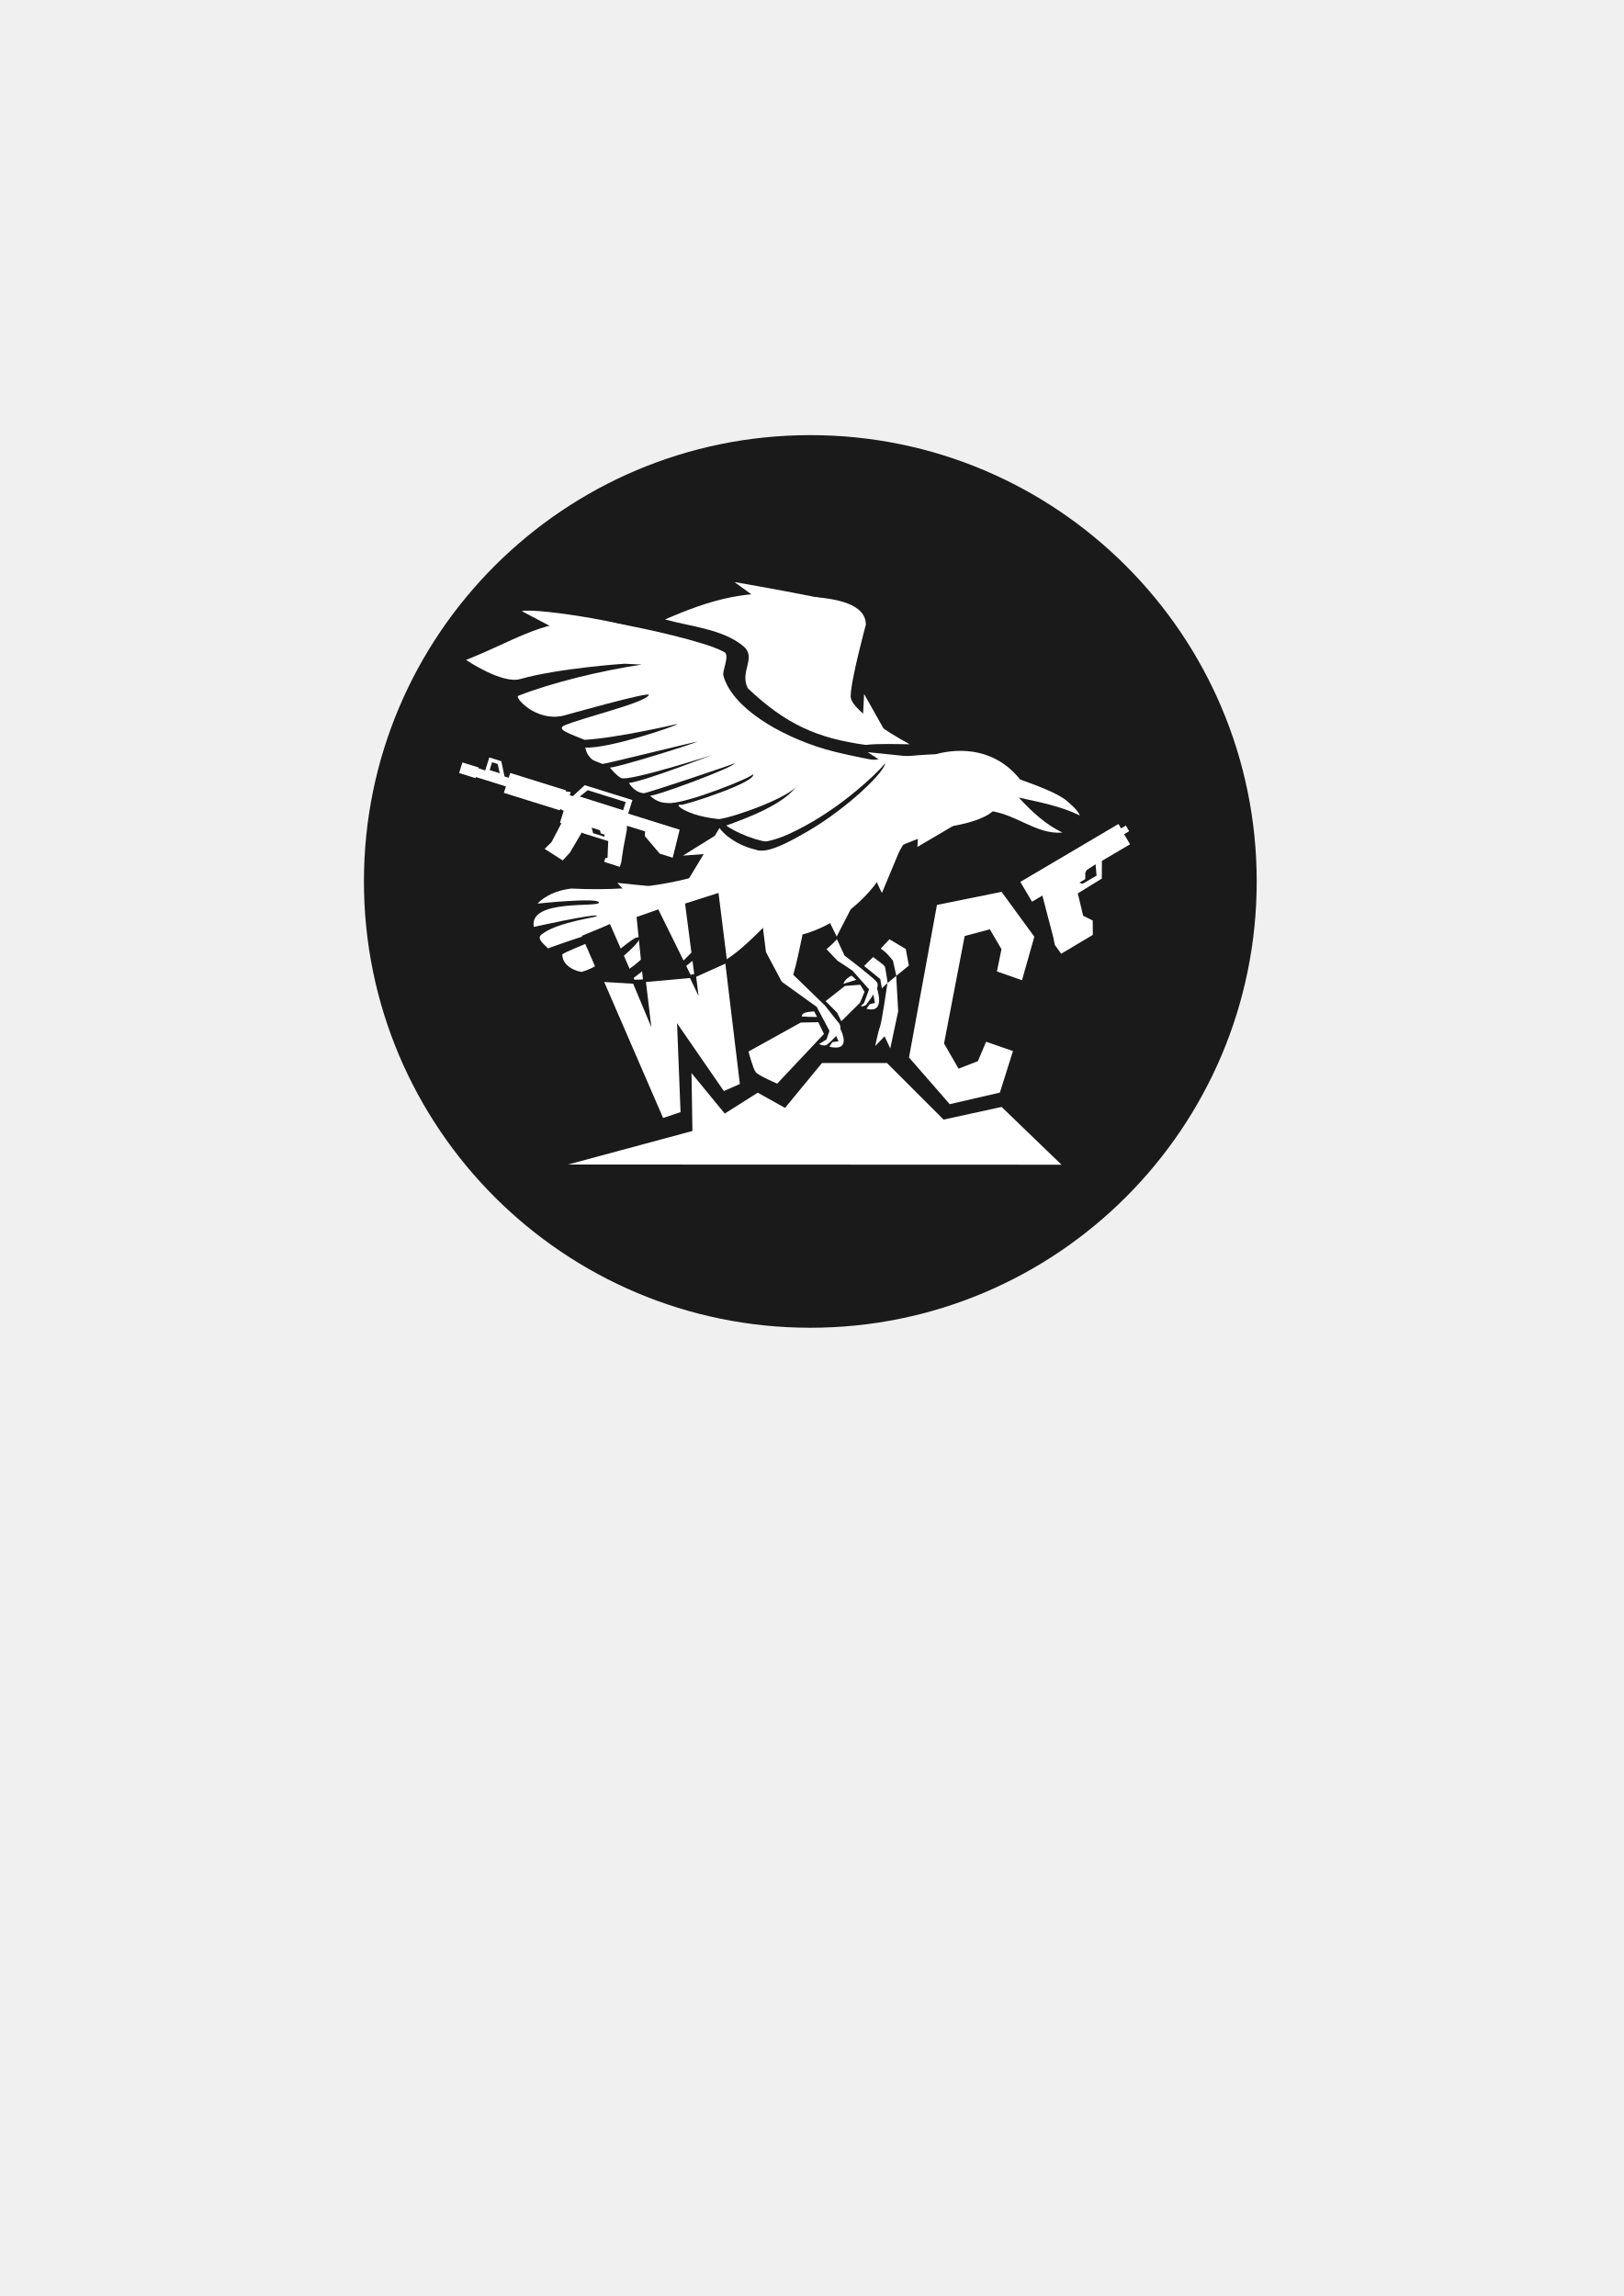
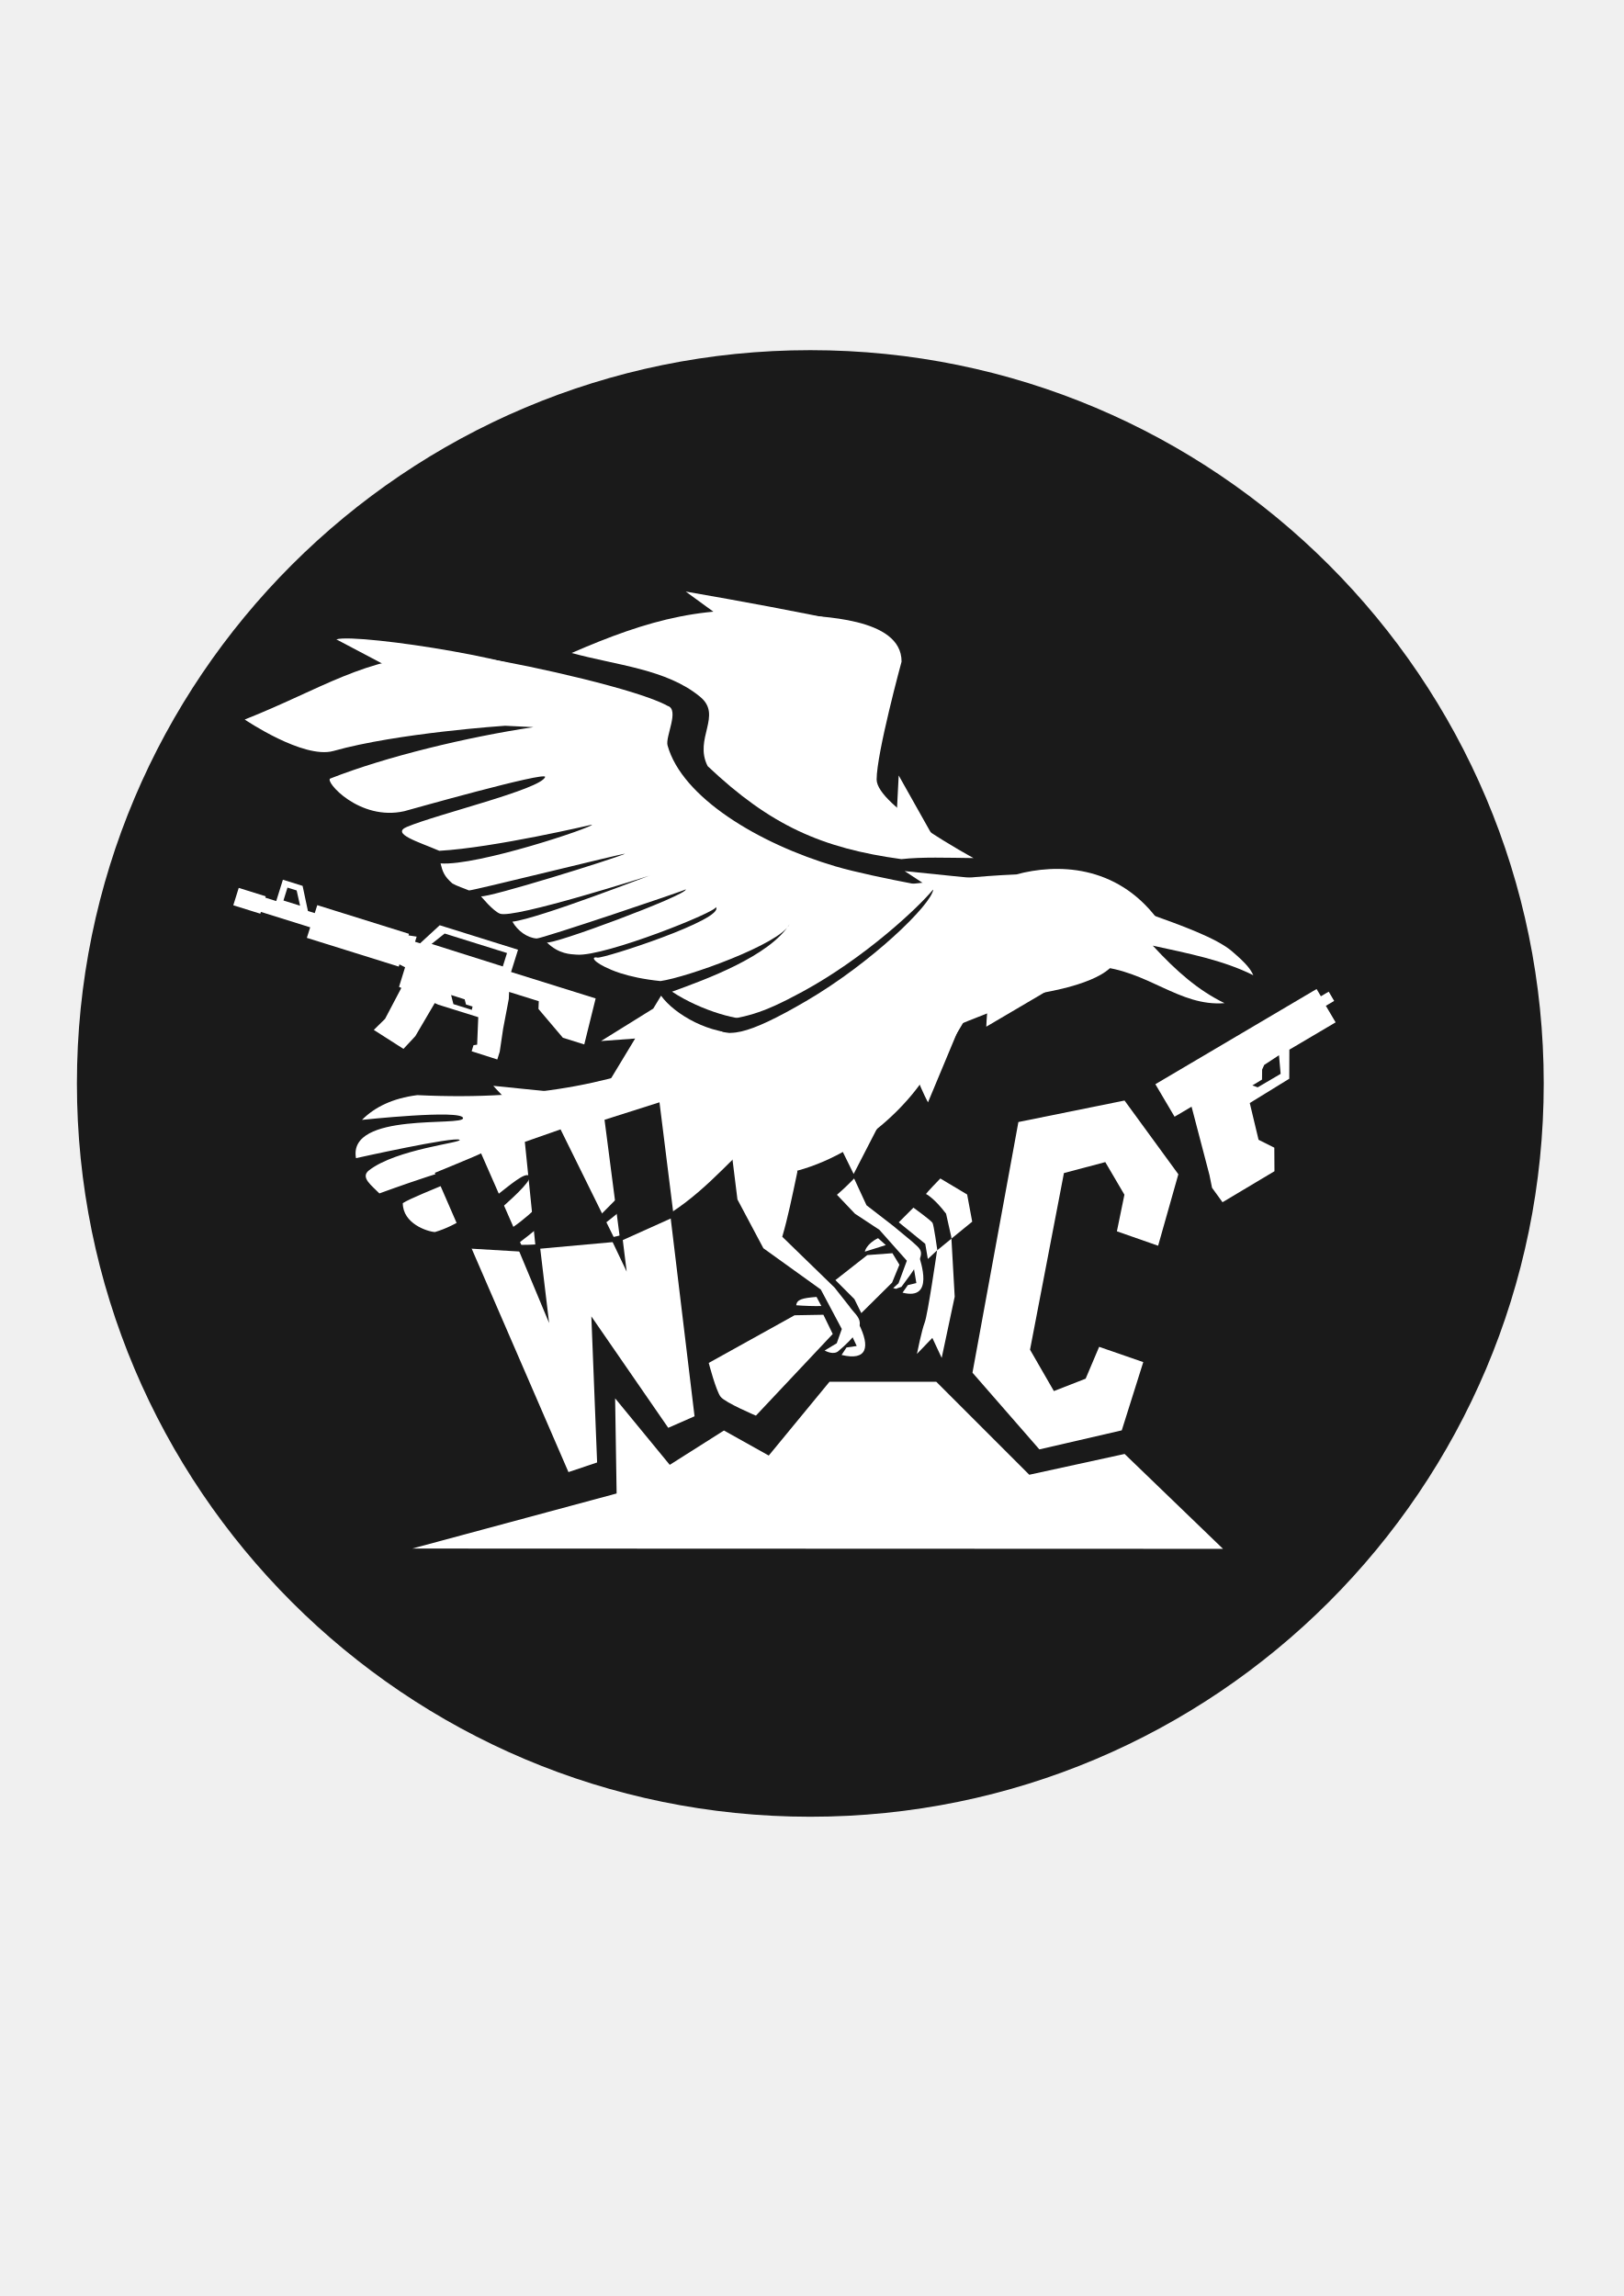
<svg xmlns="http://www.w3.org/2000/svg" width="210mm" height="297mm" viewBox="0 0 210 297" version="1.1" id="svg962">
  <defs id="defs956" />
  <g id="layer2" style="display:inline">
-     <circle style="display:inline;fill:#1a1a1a;fill-rule:evenodd;stroke:none;stroke-width:2.191;stroke-linecap:round;stroke-linejoin:round;stroke-miterlimit:4;stroke-dasharray:none" id="path7132-3" cx="104.802" cy="114.019" r="57.733" />
-     <path id="path948" style="display:inline;fill:#ffffff;fill-rule:evenodd;stroke:none;stroke-width:0.207px;stroke-linecap:butt;stroke-linejoin:miter;stroke-opacity:1" d="m 131.964,114.078 1.512,2.56 1.338,-0.79 1.408,5.381 0.203,1.005 0.824,1.137 4.089,-2.44 -0.011,-1.854 -1.239,-0.621 -0.693,-2.894 3.109,-1.913 0.008,-2.289 3.642,-2.15 -0.769,-1.302 0.654,-0.386 -0.43,-0.728 -0.616,0.364 -0.338,-0.572 z m 9.73,-2.281 0.131,1.468 -1.804,1.059 -0.423,-0.147 0.761,-0.462 0.009,-0.789 0.162,-0.363 z" />
-     <path id="path954" style="display:inline;fill:#ffffff;fill-rule:evenodd;stroke:none;stroke-width:0.145px;stroke-linecap:butt;stroke-linejoin:miter;stroke-opacity:1" d="m 81.793,103.491 -0.548,1.754 6.658,2.081 -0.897,3.622 -1.684,-0.526 -1.92,-2.267 0.025,-0.61 -2.337,-0.73 -0.023,0.552 -0.446,2.345 -0.268,1.811 -0.191,0.61 -2.019,-0.647 0.143,-0.476 0.288,-0.043 0.089,-2.164 -3.145,-0.983 -0.281,-0.127 -1.53,2.606 -0.932,1 -2.336,-1.492 0.887,-0.872 1.281,-2.434 -0.182,-0.083 0.476,-1.544 -0.445,-0.226 -0.054,0.172 -7.234,-2.261 0.264,-0.83 -3.883,-1.214 -0.044,0.142 -2.126,-0.665 0.428,-1.368 2.126,0.665 -0.033,0.105 0.858,0.268 0.525,-1.681 1.55,0.485 0.42,1.976 0.536,0.168 0.2,-0.626 7.22,2.257 -0.039,0.124 0.642,0.098 -0.126,0.404 0.396,0.124 1.547,-1.423 z m -0.868,0.26 -4.908,-1.534 -1.03,0.818 5.607,1.773 z m -16.558,-4.926 -0.722,-0.226 -0.317,1.016 1.308,0.409 z m 12.157,8.231 0.182,0.718 1.448,0.453 0.058,-0.263 -0.515,-0.159 -0.105,-0.407 z" />
-     <path style="fill:#ffffff;fill-rule:evenodd;stroke:none;stroke-width:0.265px;stroke-linecap:butt;stroke-linejoin:miter;stroke-opacity:1" d="m 73.463,150.637 16.091,-4.337 -0.118,-7.491 4.299,5.237 4.267,-2.703 3.528,1.972 4.78,-5.809 h 8.407 l 7.32,7.32 7.504,-1.637 7.746,7.471 z" id="path1184" />
+     <circle style="display:inline;fill:#1a1a1a;fill-rule:evenodd;stroke:none;stroke-width:3.6;stroke-linecap:round;stroke-linejoin:round;stroke-miterlimit:4;stroke-dasharray:none" id="path7132-3" cx="104.802" cy="140.15" r="94.855" />
+     <path id="path948" style="display:inline;fill:#ffffff;fill-rule:evenodd;stroke:none;stroke-width:0.34px;stroke-linecap:butt;stroke-linejoin:miter;stroke-opacity:1" d="m 149.429,140.247 2.483,4.206 2.198,-1.298 2.314,8.841 0.334,1.651 1.354,1.868 6.718,-4.01 -0.018,-3.046 -2.036,-1.021 -1.139,-4.755 5.108,-3.143 0.013,-3.761 5.984,-3.533 -1.263,-2.139 1.074,-0.634 -0.706,-1.196 -1.012,0.597 -0.556,-0.939 z m 15.987,-3.748 0.215,2.411 -2.964,1.74 -0.695,-0.242 1.25,-0.759 0.015,-1.296 0.267,-0.596 z" />
+     <path id="path954" style="display:inline;fill:#ffffff;fill-rule:evenodd;stroke:none;stroke-width:0.239px;stroke-linecap:butt;stroke-linejoin:miter;stroke-opacity:1" d="m 66.999,122.852 -0.901,2.881 10.94,3.42 -1.474,5.95 -2.767,-0.865 -3.155,-3.724 0.041,-1.003 -3.84,-1.2 -0.038,0.908 -0.733,3.853 -0.44,2.975 -0.313,1.002 -3.318,-1.062 0.236,-0.783 0.473,-0.071 0.146,-3.556 -5.167,-1.615 -0.461,-0.209 -2.514,4.282 -1.531,1.643 -3.838,-2.451 1.457,-1.433 2.105,-4 -0.299,-0.136 0.783,-2.537 -0.731,-0.372 -0.089,0.283 -11.885,-3.715 0.434,-1.363 -6.38,-1.994 -0.073,0.233 -3.494,-1.092 0.703,-2.248 3.494,1.092 -0.054,0.172 1.41,0.441 0.863,-2.761 2.547,0.796 0.69,3.247 0.881,0.275 0.328,-1.029 11.862,3.708 -0.064,0.204 1.056,0.16 -0.207,0.664 0.65,0.203 2.541,-2.339 z m -1.426,0.427 -8.064,-2.521 -1.692,1.343 9.213,2.914 z m -27.205,-8.093 -1.187,-0.371 -0.521,1.67 2.149,0.672 z m 19.974,13.524 0.3,1.179 2.379,0.744 0.096,-0.433 -0.846,-0.261 -0.173,-0.669 z" />
+     <path style="fill:#ffffff;fill-rule:evenodd;stroke:none;stroke-width:0.435px;stroke-linecap:butt;stroke-linejoin:miter;stroke-opacity:1" d="m 53.312,200.314 26.438,-7.125 -0.194,-12.308 7.064,8.604 7.011,-4.441 5.796,3.24 7.854,-9.544 h 13.813 l 12.027,12.027 12.329,-2.69 12.727,12.275 z" id="path1184" />
  </g>
  <g id="layer6" />
  <g id="layer5" style="display:none">
    <path style="fill:#ffffff;fill-rule:evenodd;stroke:none;stroke-width:0.265px;stroke-linecap:butt;stroke-linejoin:miter;stroke-opacity:1" d="m 131.564,134.017 -22.661,13.58 h 26.004 l 0.154,-3.235 h -13.557 l 11.899,-6.975 z" id="path917" />
    <path style="fill:#ffffff;fill-rule:evenodd;stroke:none;stroke-width:0.265px;stroke-linecap:butt;stroke-linejoin:miter;stroke-opacity:1" d="m 102.364,147.357 -6.15,-5.061 -3.168,1.292 -0.018,-4.424 -9.678,4.147 0.366,-8.016 -4.873,0.012 0.043,12.052 4.35,0.015 5.583,-2.952 -0.347,2.966 z" id="path919" />
  </g>
  <g id="layer3" style="display:none">
    <path id="path2065" style="fill:#ffffff;fill-rule:evenodd;stroke:none;stroke-width:0.253px;stroke-linecap:butt;stroke-linejoin:miter;stroke-opacity:1" d="m 114.111,73.523 -3.628,2.369 -0.221,1.138 -0.336,3.556 c -5.257,3.134 -11.532,6.878 -15.836,9.461 0.136,0.151 0.279,0.313 0.419,0.469 l 0.75,-0.653 c 0.769,1.222 1.306,3.959 1.86,4.658 0.992,0.784 2.804,1.85 2.804,1.85 l -1.746,-2.694 18.096,-11.346 -0.256,-0.368 5.081,-3.149 -0.532,-0.696 c 0,0 -0.846,0.532 -1.259,0.792 -0.073,-0.18 -0.176,-0.391 -0.323,-0.585 l 1.252,-0.814 c -0.05,-1.317 -0.574,-1.647 -1.35,-2.262 0,0 -1.535,0.914 -1.832,1.091 l -1.516,-2.624 z m 4.339,5.149 0.282,0.599 c -1.319,0.83 -2.707,1.703 -3.19,2.007 l -0.342,-0.492 z M 68.953,103.796 v 4.9e-4 l -13.897,8.669 -3.995,5.065 c 0,0 -0.719,3.832 0.026,4.079 0.745,0.247 2.746,1.833 2.746,1.833 l -0.107,14.034 7.103,-0.96 1.4,-0.916 -1.3,-3.236 -0.918,-3.382 1.002,-0.216 -0.174,-1.048 c -0.849,-0.456 -1.666,-2.067 -0.11,-3.165 -1.968,-0.84 -1.992,-1.513 -2.335,-2.56 l 4.322,-2 -5.165,1.885 c -0.691,-0.453 -1.133,-1.042 -1.386,-2.252 1.032,-0.762 1.964,-0.905 2.945,-1.348 l -3.765,0.916 c -0.01,-0.75 0.059,-1.5 0.73,-2.249 1.74,-0.604 3.406,-0.919 5.072,-1.111 0,0 -5.257,0.648 -5.363,0.628 -0.106,-0.02 0.153,-0.671 0.437,-1.082 2.52,-1.833 5.907,-1.387 8.802,-1.389 l -0.208,-0.761 3.804,0.211 4.455,-2.046 -1.475,-0.538 4.625,-2.871 c -0.933,-0.508 -2.55,-0.8 -3.725,-1.467 -1.322,-0.749 -2.627,-2.25 -3.547,-2.722 z" />
  </g>
  <g id="layer4" style="display:inline">
    <g id="path3933-2" style="font-size:22.46px;line-height:125%;font-family:'Times New Roman';-inkscape-font-specification:'Times New Roman, ';letter-spacing:0px;word-spacing:0px;display:inline;fill:#ffffff;stroke:#4d4d4d;stroke-width:0.321px;stroke-linecap:butt;stroke-linejoin:miter;stroke-opacity:1" transform="matrix(1.764499,0,0,1.590679,-129.5703,-63.92372)" />
-     <path style="fill:#ffffff;fill-rule:evenodd;stroke:none;stroke-width:0.127px;stroke-linecap:butt;stroke-linejoin:miter;stroke-opacity:1" d="m 121.181,117.057 -3.615,19.734 5.266,6.04 6.486,-1.498 1.693,-5.373 -3.474,-1.203 -1.062,2.507 -2.5,0.976 -1.878,-3.258 2.669,-13.906 3.255,-0.864 1.506,2.566 -0.591,2.884 3.244,1.135 1.593,-5.627 -4.236,-5.805 z" id="path918" />
+     <path style="fill:#ffffff;fill-rule:evenodd;stroke:none;stroke-width:0.209px;stroke-linecap:butt;stroke-linejoin:miter;stroke-opacity:1" d="m 131.713,145.141 -5.939,32.423 8.652,9.923 10.656,-2.462 2.781,-8.828 -5.707,-1.977 -1.745,4.119 -4.108,1.604 -3.085,-5.352 4.385,-22.848 5.348,-1.42 2.474,4.217 -0.971,4.738 5.33,1.865 2.617,-9.246 -6.96,-9.537 z" id="path918" />
  </g>
  <g id="layer1" style="display:inline">
-     <path style="display:inline;fill:#ffffff;fill-rule:evenodd;stroke:none;stroke-width:0.42px;stroke-linecap:butt;stroke-linejoin:miter;stroke-opacity:1;filter:url(#filter1793)" d="m 126.318,102.651 c 0,0 0.778,2.096 1.006,2.154 4.003,0.277 6.512,3.18 10.083,2.892 -2.094,-1.024 -3.766,-2.495 -5.649,-4.528 2.744,0.603 5.53,1.135 7.914,2.329 -0.215,-0.456 -0.469,-0.85 -1.683,-1.889 -1.214,-1.039 -4.056,-2.06 -6.42,-2.906 z" id="path1257" />
-     <path id="path9406" style="display:inline;fill:#ffffff;fill-rule:evenodd;stroke:none;stroke-width:0.404px;stroke-linecap:butt;stroke-linejoin:miter;stroke-opacity:1;filter:url(#filter1793)" d="m 115.363,100.652 c -15.217,7.972 -22.178,15.215 -41.495,14.287 -1.942,0.246 -3.356,0.939 -4.358,1.949 0,0 7.851,-0.841 7.955,-0.145 0.104,0.696 -9.094,-0.527 -8.428,3.159 0,0 7.757,-1.729 8.155,-1.445 0.299,0.214 -4.981,0.725 -7.135,2.407 -0.71,0.554 0.23,1.2 0.823,1.814 0,0 7.337,-2.705 8.133,-2.367 0.796,0.338 -5.186,2.418 -6.292,3.134 0.002,1.604 1.915,2.237 2.53,2.274 3.388,-0.982 6.664,-4.883 7.394,-4.449 0.73,0.434 -5.017,4.897 -5.017,4.897 3.359,1.302 7.184,-4.547 7.794,-4.158 0.315,0.201 1.84,0.477 -3.742,4.707 1.183,0.058 3.041,-0.103 3.77,-0.385 2.576,-1.132 3.22,-2.669 5.231,-4.201 1.907,0.364 -3.25,3.685 -3.828,4.281 9.088,-0.308 12.176,-8.839 17.056,-10.272 z" />
-     <path style="display:inline;fill:#1a1a1a;fill-rule:evenodd;stroke:none;stroke-width:0.217px;stroke-linecap:butt;stroke-linejoin:miter;stroke-opacity:1;filter:url(#filter1793)" d="m 102.122,95.74 0.293,0.921 6.669,2.788 10.901,-1.12 c 0,0 -0.427,-1.446 -0.752,-1.354 -0.326,0.092 -9.861,0.906 -9.861,0.906 l -6.703,-2.54 z" id="path2253" />
-     <path id="path9466" style="display:inline;fill:#ffffff;fill-rule:evenodd;stroke:none;stroke-width:0.124;stroke-linecap:round;stroke-linejoin:round;stroke-miterlimit:4;stroke-dasharray:none;filter:url(#filter1793)" d="m 107.958,98.462 -8.588,17.6 c 5.947,-2.666 3.368,4.362 12.755,-4.69 3.72,-1.894 6.519,-2.755 10.413,-4.404 5.208,-0.813 6.546,-2.328 6.225,-2.935 0.664,-0.412 0.563,-0.244 0.235,-1.384 1.569,-1.002 3.833,-0.294 4.243,-0.77 -0.243,-0.674 -0.407,-0.602 -1.109,-0.791 -3.264,-4.349 -7.986,-4.373 -11.109,-3.527 -6.388,0.276 -9.96,1.28 -13.066,0.901 z" />
-     <path id="path9473-2" style="display:inline;fill:#ffffff;fill-rule:evenodd;stroke:none;stroke-width:0.443px;stroke-linecap:butt;stroke-linejoin:miter;stroke-opacity:1;filter:url(#filter1793)" d="m 113.379,108.375 -10.288,6.779 0.674,4.33 4.551,4.791 1.921,1.265 2.164,2.436 -0.657,1.777 -0.419,0.376 c 0.375,0.096 0.091,0.066 0.649,-0.096 2.155,-2.84 1.684,-2.769 0.81,-3.593 8e-5,-3e-5 -1.455,-1.204 -1.455,-1.204 l -2.104,-1.628 -1.793,-3.869 0.49,-1.312 z" />
-     <path id="path9471" style="display:inline;fill:#ffffff;fill-rule:evenodd;stroke:none;stroke-width:0.295px;stroke-linecap:butt;stroke-linejoin:miter;stroke-opacity:1;filter:url(#filter1793)" d="m 119.078,105.453 -12.502,2.406 -11.928,9.906 2.211,1.379 4.821,1.783 4.063,-0.014 c 7.547,-4.672 8.42,-7.271 13.335,-15.459 z m -26.026,1.658 -0.613,1.014 -4.112,2.555 2.686,-0.198 -2.322,3.841 c 0,0 9.574,-2.132 10.227,-3.314 l 0.54,-0.977 c -2.478,0.183 -5.324,-1.42 -6.405,-2.923 z" />
-     <path id="path2249" style="display:inline;fill:#ffffff;fill-rule:evenodd;stroke:none;stroke-width:0.157px;stroke-linecap:butt;stroke-linejoin:miter;stroke-opacity:1;filter:url(#filter1793)" d="m 75.666,80.295 c -5.809,0.075 -9.424,2.716 -15.387,5.071 0,0 4.626,3.141 6.987,2.475 5.037,-1.42 13.51,-1.985 13.51,-1.985 l 2.228,0.11 c -5.248,0.786 -11.625,2.327 -15.989,4.046 -0.482,0.191 2.283,3.372 5.825,2.571 0.133,-0.03 11.287,-3.196 11.085,-2.687 -0.389,0.979 -8.439,2.9 -10.881,3.923 -1.281,0.537 0.902,1.171 2.551,1.883 4.323,-0.243 12.023,-2.061 12.023,-2.061 0.083,0.21 -9.007,3.263 -11.925,3.054 0.159,0.651 0.292,1.019 0.931,1.577 0.352,0.206 0.96,0.399 1.304,0.55 0.139,0.061 12.145,-2.928 12.29,-2.891 -0.859,0.403 -10.772,3.484 -11.343,3.352 0,0 0.935,1.15 1.487,1.367 1.046,0.444 11.827,-3.006 11.827,-3.006 0.279,-0.134 -8.753,3.397 -10.841,3.639 0.428,0.743 1.173,1.27 1.908,1.324 0.376,0.028 11.765,-3.807 11.736,-3.867 0.22,0.411 -10.773,4.502 -10.945,4.164 0.963,0.953 1.9,0.94 2.375,0.976 2.201,0.166 11.126,-3.412 10.94,-3.751 0.781,0.953 -8.866,4.084 -9.323,3.984 -0.511,-0.111 -0.414,0.336 1.126,0.975 0.196,0.081 0.414,0.162 0.656,0.241 0.79,0.257 1.835,0.491 3.181,0.631 2.106,-0.298 9.397,-2.908 10.162,-4.474 -1.598,2.526 -6.588,4.348 -9.251,5.309 2.346,1.554 5.504,2.374 6.417,2.118 0.328,-0.092 11.008,-5.402 11.008,-5.402 l 5.649,-4.462 c 0,0 -7.12,-1.208 -10.201,-2.117 -6.074,-1.793 -12.095,-5.437 -13.225,-9.526 -0.189,-0.684 0.967,-2.82 0.005,-3.111 -2.251,-1.26 -10.663,-3.153 -14.422,-3.757 -1.255,-0.18 -2.406,-0.254 -3.482,-0.24 z" />
-     <path id="path9473" style="display:inline;fill:#ffffff;fill-rule:evenodd;stroke:none;stroke-width:0.443px;stroke-linecap:butt;stroke-linejoin:miter;stroke-opacity:1;filter:url(#filter1793)" d="m 103.566,116.817 -5.09,1.592 0.589,4.745 2.041,3.84 4.521,3.25 1.653,3.109 -0.398,1.122 -0.954,0.57 c 0.42,0.228 0.825,0.252 1.056,0.071 2.725,-2.326 1.55,-2.564 0.864,-3.583 l -1.139,-1.445 -4.116,-4 c 0.868,-2.935 1.497,-7.302 2.311,-9.632 z" />
-     <path style="display:inline;fill:#ffffff;fill-rule:evenodd;stroke:none;stroke-width:0.79px;stroke-linecap:butt;stroke-linejoin:miter;stroke-opacity:1;filter:url(#filter1793)" d="m 113.318,127.455 -0.403,0.885 0.233,1.395 -0.671,0.162 -0.415,0.594 c 2.534,0.645 1.416,-2.45 1.256,-3.035 z" id="path977" />
-     <path style="display:inline;fill:#ffffff;fill-rule:evenodd;stroke:none;stroke-width:0.79px;stroke-linecap:butt;stroke-linejoin:miter;stroke-opacity:1;filter:url(#filter1793)" d="m 110.744,126.744 c -0.571,0.188 -1.652,0.518 -1.652,0.518 0,0 0.103,-0.602 1.043,-1.061 z" id="path979" />
-     <path style="display:inline;fill:#ffffff;fill-rule:evenodd;stroke:none;stroke-width:0.79px;stroke-linecap:butt;stroke-linejoin:miter;stroke-opacity:1;filter:url(#filter1793)" d="m 108.597,132.953 -0.753,0.437 0.611,1.3 -0.806,0.118 -0.386,0.588 c 2.009,0.481 2.275,-0.617 1.351,-2.451 z" id="path977-6" />
-     <path style="display:inline;fill:#ffffff;fill-rule:evenodd;stroke:none;stroke-width:0.79px;stroke-linecap:butt;stroke-linejoin:miter;stroke-opacity:1;filter:url(#filter1793)" d="m 105.673,131.543 c -0.556,0.018 -1.396,-0.015 -1.979,-0.06 0.044,-0.449 0.458,-0.569 1.597,-0.658 z" id="path979-7" />
-     <path style="display:inline;fill:#1a1a1a;fill-rule:evenodd;stroke:none;stroke-width:0.327px;stroke-linecap:butt;stroke-linejoin:miter;stroke-opacity:1;filter:url(#filter1793)" d="m 115.342,111.797 c -1.335,1.352 -5.419,9.534 -10.223,12.251 l -1.359,-3.155 c 5.796,-1.57 10.165,-6.579 11.081,-9.371 z" id="path1035" />
-     <path style="display:inline;fill:#ffffff;fill-rule:evenodd;stroke:none;stroke-width:0.378px;stroke-linecap:butt;stroke-linejoin:miter;stroke-opacity:1;filter:url(#filter1793)" d="m 103.561,132.271 -6.756,3.751 c 0,0 0.572,2.195 0.935,2.663 0.363,0.468 2.78,1.486 2.78,1.486 l 6.047,-6.428 -0.734,-1.513 z" id="path1050" />
-     <path style="display:inline;fill:#ffffff;fill-rule:evenodd;stroke:none;stroke-width:0.378px;stroke-linecap:butt;stroke-linejoin:miter;stroke-opacity:1;filter:url(#filter1793)" d="m 106.777,129.502 1.494,1.498 0.544,1.1 2.423,-2.401 0.576,-1.405 -0.549,-0.909 -1.98,0.148 z" id="path1052" />
-     <path id="path1054" style="display:inline;fill:#ffffff;fill-rule:evenodd;stroke:none;stroke-width:0.378px;stroke-linecap:butt;stroke-linejoin:miter;stroke-opacity:1;filter:url(#filter1793)" d="m 115.037,121.501 c -0.968,0.991 -1.13,1.219 -1.13,1.219 0,0 0.637,0.307 1.581,1.553 l 0.414,1.842 0.005,0.122 1.638,-1.336 -0.399,-2.14 z m 0.873,4.739 -1.129,0.921 c -0.02,0.138 -0.739,5.077 -0.974,5.678 -0.238,0.609 -0.612,2.472 -0.612,2.472 l 1.212,-1.259 0.735,1.573 1.024,-4.818 z m -1.129,0.921 0.011,-0.073 c 0,0 -0.267,-1.906 -0.369,-2.092 -0.101,-0.182 -1.503,-1.199 -1.503,-1.199 l -1.155,1.157 2.085,1.694 0.204,1.191 z" />
-     <path style="display:inline;fill:#1a1a1a;fill-rule:evenodd;stroke:none;stroke-width:0.265px;stroke-linecap:butt;stroke-linejoin:miter;stroke-opacity:1;filter:url(#filter1793)" d="m 97.009,109.239 c 0.916,1.427 2.856,0.982 7.454,-1.702 5.119,-2.988 9.907,-7.616 10.018,-8.8 -1.161,1.422 -5.388,5.392 -10.287,8.054 -3.454,1.877 -4.396,1.947 -7.185,2.449 z" id="path1801" />
-     <path style="display:inline;fill:#ffffff;fill-rule:evenodd;stroke:none;stroke-width:0.234px;stroke-linecap:butt;stroke-linejoin:miter;stroke-opacity:1;filter:url(#filter1793)" d="m 117.65,96.275 c 0,0 -7.628,-4.105 -7.628,-6.187 0,-2.081 1.962,-9.277 1.962,-9.277 0.018,-3.521 -6.571,-3.524 -8.396,-3.716 -6.683,-1.008 -11.604,0.437 -17.576,3.033 3.495,0.965 7.462,1.258 10.104,3.439 1.809,1.474 -0.512,3.29 0.605,5.47 4.945,4.676 8.983,6.463 15.248,7.321 1.623,-0.181 3.618,-0.106 5.681,-0.083 z" id="path989" />
-     <path style="display:inline;fill:#ffffff;fill-rule:evenodd;stroke:none;stroke-width:0.243px;stroke-linecap:butt;stroke-linejoin:miter;stroke-opacity:1;filter:url(#filter1793)" d="m 116.821,108.896 -2.757,6.611 c 0,0 -1.974,-3.651 -0.817,-4.166 1.157,-0.514 3.574,-2.445 3.574,-2.445 z" id="path1006" />
-     <path style="display:inline;fill:#ffffff;fill-rule:evenodd;stroke:none;stroke-width:0.243px;stroke-linecap:butt;stroke-linejoin:miter;stroke-opacity:1;filter:url(#filter1793)" d="m 124.157,106.311 -5.504,3.239 c 0,0 0.13,-3.031 0.399,-3.031 0.269,0 5.106,-0.208 5.106,-0.208 z" id="path1002" />
-     <path style="display:inline;fill:#ffffff;fill-rule:evenodd;stroke:none;stroke-width:0.243px;stroke-linecap:butt;stroke-linejoin:miter;stroke-opacity:1;filter:url(#filter1793)" d="m 120.245,98.097 c -0.792,-0.047 -8.018,-0.797 -8.018,-0.797 l 3.5,2.29 z" id="path1004" />
-     <path style="display:inline;fill:#ffffff;fill-rule:evenodd;stroke:none;stroke-width:0.243px;stroke-linecap:butt;stroke-linejoin:miter;stroke-opacity:1;filter:url(#filter1793)" d="m 110.949,115.827 -2.737,5.319 -1.488,-3.027 z" id="path1008" />
-     <path style="display:inline;fill:#ffffff;fill-rule:evenodd;stroke:none;stroke-width:0.243px;stroke-linecap:butt;stroke-linejoin:miter;stroke-opacity:1;filter:url(#filter1793)" d="M 83.916,82.298 C 84.703,80.98 69.178,78.534 67.493,79.056 l 6.7,3.535 z" id="path1012" />
-     <path style="display:inline;fill:#ffffff;fill-rule:evenodd;stroke:none;stroke-width:0.243px;stroke-linecap:butt;stroke-linejoin:miter;stroke-opacity:1;filter:url(#filter1793)" d="m 114.478,94.608 -2.719,-4.836 -0.167,3.259 z" id="path1014" />
-     <path style="display:inline;fill:#ffffff;fill-rule:evenodd;stroke:none;stroke-width:0.243px;stroke-linecap:butt;stroke-linejoin:miter;stroke-opacity:1;filter:url(#filter1793)" d="m 84.89,114.719 -5.042,-0.514 c 0,0 1.252,1.446 1.628,1.446 0.376,0 3.414,-0.932 3.414,-0.932 z" id="path1016" />
-     <path style="display:inline;fill:#ffffff;fill-rule:evenodd;stroke:none;stroke-width:0.243px;stroke-linecap:butt;stroke-linejoin:miter;stroke-opacity:1;filter:url(#filter1793)" d="M 108.098,77.786 C 103.748,76.852 99.375,76.055 94.994,75.291 l 3.321,2.42 z" id="path1018" />
-     <path style="display:inline;fill:#ffffff;fill-rule:evenodd;stroke:none;stroke-width:0.152px;stroke-linecap:butt;stroke-linejoin:miter;stroke-opacity:1" d="m 75.71,121.402 10.053,23.216 2.256,-0.759 -0.454,-11.501 6.053,8.773 2.071,-0.909 -2.905,-24.111 -3.862,1.155 1.425,11.569 -5.127,-10.779 -2.648,0.828 1.67,14.001 -5.351,-12.826 z" id="path916" />
-     <path style="fill:#1a1a1a;fill-rule:evenodd;stroke:none;stroke-width:0.318px;stroke-linecap:butt;stroke-linejoin:miter;stroke-opacity:1" d="m 78.886,119.522 c -0.233,0.142 -3.643,1.534 -3.643,1.534 l 2.588,5.953 4.455,0.263 z" id="path1166" />
-     <path style="fill:#1a1a1a;fill-rule:evenodd;stroke:none;stroke-width:0.301px;stroke-linecap:butt;stroke-linejoin:miter;stroke-opacity:1" d="m 83.189,127.06 6.319,-0.573 -4.368,-8.853 -2.812,0.986 z" id="path1168" />
-     <path style="fill:#1a1a1a;fill-rule:evenodd;stroke:none;stroke-width:0.304px;stroke-linecap:butt;stroke-linejoin:miter;stroke-opacity:1" d="m 88.602,116.879 1.24,9.56 4.214,-1.897 -1.128,-9.039 z" id="path1170" />
+     <path style="display:inline;fill:#ffffff;fill-rule:evenodd;stroke:none;stroke-width:0.69px;stroke-linecap:butt;stroke-linejoin:miter;stroke-opacity:1;filter:url(#filter1793)" d="m 140.152,121.473 c 0,0 1.279,3.444 1.654,3.539 6.576,0.455 10.699,5.224 16.567,4.751 -3.44,-1.683 -6.187,-4.099 -9.281,-7.439 4.508,0.99 9.086,1.864 13.003,3.826 -0.353,-0.75 -0.771,-1.396 -2.766,-3.104 -1.994,-1.707 -6.663,-3.384 -10.548,-4.774 z" id="path1257" />
+     <path id="path9406" style="display:inline;fill:#ffffff;fill-rule:evenodd;stroke:none;stroke-width:0.664px;stroke-linecap:butt;stroke-linejoin:miter;stroke-opacity:1;filter:url(#filter1793)" d="m 122.154,118.187 c -25.002,13.097 -36.438,24.999 -68.177,23.473 -3.19,0.405 -5.513,1.543 -7.16,3.202 0,0 12.9,-1.382 13.071,-0.238 0.171,1.144 -14.942,-0.866 -13.846,5.19 0,0 12.745,-2.841 13.398,-2.373 0.491,0.351 -8.184,1.191 -11.723,3.954 -1.166,0.91 0.378,1.972 1.352,2.98 0,0 12.054,-4.445 13.363,-3.889 1.308,0.556 -8.521,3.972 -10.337,5.149 0.003,2.635 3.146,3.675 4.156,3.737 5.566,-1.613 10.949,-8.023 12.149,-7.31 1.2,0.713 -8.242,8.046 -8.242,8.046 5.519,2.139 11.804,-7.47 12.805,-6.832 0.518,0.33 3.024,0.784 -6.148,7.734 1.943,0.096 4.997,-0.169 6.195,-0.633 4.232,-1.859 5.291,-4.385 8.594,-6.903 3.134,0.598 -5.339,6.054 -6.29,7.034 14.931,-0.505 20.006,-14.523 28.023,-16.876 z" />
+     <path style="display:inline;fill:#1a1a1a;fill-rule:evenodd;stroke:none;stroke-width:0.356px;stroke-linecap:butt;stroke-linejoin:miter;stroke-opacity:1;filter:url(#filter1793)" d="m 100.398,110.118 0.482,1.513 10.957,4.581 17.911,-1.841 c 0,0 -0.701,-2.376 -1.236,-2.224 -0.535,0.152 -16.201,1.488 -16.201,1.488 l -11.013,-4.173 z" id="path2253" />
+     <path id="path9466" style="display:inline;fill:#ffffff;fill-rule:evenodd;stroke:none;stroke-width:0.204;stroke-linecap:round;stroke-linejoin:round;stroke-miterlimit:4;stroke-dasharray:none;filter:url(#filter1793)" d="m 109.987,114.589 -14.109,28.917 c 9.771,-4.381 5.533,7.167 20.957,-7.706 6.111,-3.112 10.711,-4.527 17.109,-7.235 8.557,-1.336 10.756,-3.825 10.227,-4.821 1.091,-0.677 0.926,-0.4 0.387,-2.274 2.578,-1.646 6.298,-0.484 6.972,-1.265 -0.399,-1.108 -0.669,-0.99 -1.823,-1.3 -5.363,-7.145 -13.12,-7.185 -18.252,-5.795 -10.496,0.454 -16.364,2.103 -21.468,1.48 z" />
+     <path id="path9473-2" style="display:inline;fill:#ffffff;fill-rule:evenodd;stroke:none;stroke-width:0.728px;stroke-linecap:butt;stroke-linejoin:miter;stroke-opacity:1;filter:url(#filter1793)" d="m 118.894,130.877 -16.903,11.138 1.107,7.115 7.477,7.871 3.156,2.079 3.556,4.002 -1.079,2.92 -0.689,0.618 c 0.617,0.158 0.15,0.109 1.066,-0.158 3.541,-4.667 2.766,-4.55 1.331,-5.903 1.3e-4,-5e-5 -2.39,-1.978 -2.39,-1.978 l -3.457,-2.674 -2.945,-6.357 0.806,-2.156 z" />
+     <path id="path9471" style="display:inline;fill:#ffffff;fill-rule:evenodd;stroke:none;stroke-width:0.485px;stroke-linecap:butt;stroke-linejoin:miter;stroke-opacity:1;filter:url(#filter1793)" d="m 128.258,126.076 -20.541,3.953 -19.597,16.275 3.633,2.266 7.921,2.929 6.676,-0.023 c 12.399,-7.677 13.833,-11.946 21.909,-25.4 z m -42.761,2.724 -1.008,1.666 -6.755,4.198 4.413,-0.325 -3.816,6.311 c 0,0 15.73,-3.503 16.803,-5.444 l 0.887,-1.605 c -4.071,0.3 -8.748,-2.333 -10.524,-4.802 z" />
+     <path id="path2249" style="display:inline;fill:#ffffff;fill-rule:evenodd;stroke:none;stroke-width:0.258px;stroke-linecap:butt;stroke-linejoin:miter;stroke-opacity:1;filter:url(#filter1793)" d="m 56.932,84.742 c -9.544,0.124 -15.483,4.462 -25.282,8.332 0,0 7.6,5.161 11.48,4.067 8.276,-2.334 22.197,-3.261 22.197,-3.261 l 3.661,0.18 c -8.623,1.291 -19.1,3.823 -26.269,6.647 -0.791,0.314 3.75,5.541 9.571,4.224 0.219,-0.05 18.545,-5.25 18.213,-4.414 -0.639,1.608 -13.866,4.765 -17.877,6.446 -2.104,0.882 1.482,1.925 4.191,3.093 7.102,-0.399 19.754,-3.386 19.754,-3.386 0.136,0.345 -14.799,5.361 -19.593,5.018 0.262,1.069 0.48,1.674 1.53,2.591 0.578,0.339 1.577,0.656 2.143,0.903 0.228,0.1 19.954,-4.811 20.193,-4.75 -1.411,0.662 -17.698,5.724 -18.636,5.507 0,0 1.536,1.89 2.443,2.245 1.719,0.729 19.432,-4.94 19.432,-4.94 0.459,-0.221 -14.382,5.582 -17.811,5.979 0.703,1.221 1.928,2.087 3.134,2.176 0.617,0.046 19.33,-6.256 19.282,-6.354 0.361,0.675 -17.7,7.396 -17.983,6.841 1.582,1.565 3.122,1.545 3.902,1.604 3.617,0.272 18.28,-5.606 17.975,-6.163 1.283,1.565 -14.566,6.709 -15.318,6.546 -0.84,-0.183 -0.68,0.552 1.85,1.602 0.322,0.133 0.68,0.266 1.078,0.396 1.298,0.422 3.014,0.806 5.226,1.036 3.461,-0.49 15.44,-4.777 16.697,-7.351 -2.626,4.151 -10.824,7.143 -15.199,8.722 3.854,2.553 9.043,3.9 10.543,3.479 0.539,-0.151 18.086,-8.876 18.086,-8.876 l 9.281,-7.331 c 0,0 -11.699,-1.985 -16.76,-3.479 -9.98,-2.945 -19.872,-8.933 -21.729,-15.651 -0.311,-1.124 1.589,-4.633 0.009,-5.111 C 82.65,89.239 68.828,86.128 62.653,85.137 60.591,84.841 58.7,84.719 56.932,84.742 Z" />
+     <path id="path9473" style="display:inline;fill:#ffffff;fill-rule:evenodd;stroke:none;stroke-width:0.728px;stroke-linecap:butt;stroke-linejoin:miter;stroke-opacity:1;filter:url(#filter1793)" d="m 102.772,144.746 -8.362,2.616 0.967,7.796 3.353,6.309 7.428,5.339 2.716,5.108 -0.654,1.844 -1.568,0.937 c 0.69,0.374 1.355,0.414 1.735,0.117 4.477,-3.822 2.546,-4.213 1.42,-5.886 l -1.872,-2.374 -6.763,-6.572 c 1.426,-4.822 2.459,-11.997 3.798,-15.825 z" />
+     <path style="display:inline;fill:#ffffff;fill-rule:evenodd;stroke:none;stroke-width:1.299px;stroke-linecap:butt;stroke-linejoin:miter;stroke-opacity:1;filter:url(#filter1793)" d="m 118.795,162.225 -0.662,1.454 0.383,2.292 -1.103,0.266 -0.683,0.975 c 4.163,1.059 2.327,-4.026 2.064,-4.987 z" id="path977" />
+     <path style="display:inline;fill:#ffffff;fill-rule:evenodd;stroke:none;stroke-width:1.299px;stroke-linecap:butt;stroke-linejoin:miter;stroke-opacity:1;filter:url(#filter1793)" d="m 114.564,161.057 c -0.938,0.309 -2.714,0.85 -2.714,0.85 0,0 0.17,-0.989 1.713,-1.744 z" id="path979" />
+     <path style="display:inline;fill:#ffffff;fill-rule:evenodd;stroke:none;stroke-width:1.299px;stroke-linecap:butt;stroke-linejoin:miter;stroke-opacity:1;filter:url(#filter1793)" d="m 111.037,171.258 -1.238,0.718 1.004,2.136 -1.324,0.194 -0.634,0.966 c 3.3,0.791 3.738,-1.014 2.22,-4.027 z" id="path977-6" />
+     <path style="display:inline;fill:#ffffff;fill-rule:evenodd;stroke:none;stroke-width:1.299px;stroke-linecap:butt;stroke-linejoin:miter;stroke-opacity:1;filter:url(#filter1793)" d="m 106.233,168.942 c -0.913,0.029 -2.294,-0.024 -3.251,-0.099 0.072,-0.738 0.753,-0.934 2.624,-1.08 z" id="path979-7" />
+     <path style="display:inline;fill:#1a1a1a;fill-rule:evenodd;stroke:none;stroke-width:0.538px;stroke-linecap:butt;stroke-linejoin:miter;stroke-opacity:1;filter:url(#filter1793)" d="m 122.119,136.499 c -2.193,2.222 -8.904,15.665 -16.797,20.128 l -2.232,-5.184 c 9.522,-2.579 16.701,-10.809 18.207,-15.396 z" id="path1035" />
+     <path style="display:inline;fill:#ffffff;fill-rule:evenodd;stroke:none;stroke-width:0.621px;stroke-linecap:butt;stroke-linejoin:miter;stroke-opacity:1;filter:url(#filter1793)" d="m 102.764,170.138 -11.101,6.164 c 0,0 0.94,3.607 1.536,4.376 0.597,0.769 4.567,2.442 4.567,2.442 l 9.934,-10.561 -1.207,-2.487 z" id="path1050" />
+     <path style="display:inline;fill:#ffffff;fill-rule:evenodd;stroke:none;stroke-width:0.621px;stroke-linecap:butt;stroke-linejoin:miter;stroke-opacity:1;filter:url(#filter1793)" d="m 108.048,165.588 2.455,2.461 0.893,1.807 3.982,-3.945 0.946,-2.309 -0.902,-1.493 -3.253,0.243 z" id="path1052" />
+     <path id="path1054" style="display:inline;fill:#ffffff;fill-rule:evenodd;stroke:none;stroke-width:0.621px;stroke-linecap:butt;stroke-linejoin:miter;stroke-opacity:1;filter:url(#filter1793)" d="m 121.618,152.443 c -1.59,1.629 -1.857,2.002 -1.857,2.002 0,0 1.047,0.504 2.597,2.552 l 0.681,3.027 0.009,0.2 2.691,-2.194 -0.655,-3.516 z m 1.434,7.786 -1.855,1.514 c -0.033,0.226 -1.213,8.342 -1.6,9.328 -0.392,1 -1.005,4.062 -1.005,4.062 l 1.992,-2.068 1.208,2.585 1.683,-7.916 z m -1.855,1.514 0.018,-0.12 c 0,0 -0.438,-3.131 -0.607,-3.438 -0.165,-0.299 -2.469,-1.97 -2.469,-1.97 l -1.897,1.9 3.425,2.783 0.335,1.957 z" />
+     <path style="display:inline;fill:#1a1a1a;fill-rule:evenodd;stroke:none;stroke-width:0.436px;stroke-linecap:butt;stroke-linejoin:miter;stroke-opacity:1;filter:url(#filter1793)" d="m 91.998,132.297 c 1.506,2.344 4.692,1.614 12.247,-2.797 8.41,-4.91 16.277,-12.513 16.459,-14.459 -1.907,2.336 -8.852,8.859 -16.902,13.233 -5.675,3.084 -7.223,3.199 -11.805,4.023 z" id="path1801" />
+     <path style="display:inline;fill:#ffffff;fill-rule:evenodd;stroke:none;stroke-width:0.384px;stroke-linecap:butt;stroke-linejoin:miter;stroke-opacity:1;filter:url(#filter1793)" d="m 125.911,110.996 c 0,0 -12.533,-6.745 -12.533,-10.165 0,-3.42 3.224,-15.242 3.224,-15.242 0.029,-5.785 -10.797,-5.791 -13.794,-6.105 -10.98,-1.655 -19.066,0.719 -28.877,4.983 5.742,1.586 12.26,2.067 16.6,5.651 2.973,2.422 -0.841,5.406 0.994,8.987 8.125,7.682 14.759,10.618 25.053,12.028 2.666,-0.298 5.944,-0.174 9.333,-0.137 z" id="path989" />
+     <path style="display:inline;fill:#ffffff;fill-rule:evenodd;stroke:none;stroke-width:0.4px;stroke-linecap:butt;stroke-linejoin:miter;stroke-opacity:1;filter:url(#filter1793)" d="m 124.55,131.733 -4.53,10.862 c 0,0 -3.243,-5.999 -1.342,-6.844 1.901,-0.845 5.872,-4.017 5.872,-4.017 z" id="path1006" />
+     <path style="display:inline;fill:#ffffff;fill-rule:evenodd;stroke:none;stroke-width:0.4px;stroke-linecap:butt;stroke-linejoin:miter;stroke-opacity:1;filter:url(#filter1793)" d="m 136.603,127.485 -9.044,5.322 c 0,0 0.213,-4.981 0.655,-4.981 0.442,0 8.389,-0.341 8.389,-0.341 z" id="path1002" />
+     <path style="display:inline;fill:#ffffff;fill-rule:evenodd;stroke:none;stroke-width:0.4px;stroke-linecap:butt;stroke-linejoin:miter;stroke-opacity:1;filter:url(#filter1793)" d="m 130.175,113.991 c -1.302,-0.078 -13.173,-1.31 -13.173,-1.31 l 5.75,3.763 z" id="path1004" />
+     <path style="display:inline;fill:#ffffff;fill-rule:evenodd;stroke:none;stroke-width:0.4px;stroke-linecap:butt;stroke-linejoin:miter;stroke-opacity:1;filter:url(#filter1793)" d="m 114.902,143.12 -4.497,8.739 -2.444,-4.973 z" id="path1008" />
+     <path style="display:inline;fill:#ffffff;fill-rule:evenodd;stroke:none;stroke-width:0.4px;stroke-linecap:butt;stroke-linejoin:miter;stroke-opacity:1;filter:url(#filter1793)" d="M 70.486,88.032 C 71.78,85.866 46.271,81.849 43.503,82.705 l 11.007,5.809 z" id="path1012" />
+     <path style="display:inline;fill:#ffffff;fill-rule:evenodd;stroke:none;stroke-width:0.4px;stroke-linecap:butt;stroke-linejoin:miter;stroke-opacity:1;filter:url(#filter1793)" d="m 120.7,108.257 -4.468,-7.946 -0.275,5.355 z" id="path1014" />
+     <path style="display:inline;fill:#ffffff;fill-rule:evenodd;stroke:none;stroke-width:0.4px;stroke-linecap:butt;stroke-linejoin:miter;stroke-opacity:1;filter:url(#filter1793)" d="m 72.086,141.301 -8.284,-0.844 c 0,0 2.057,2.376 2.675,2.376 0.618,0 5.609,-1.531 5.609,-1.531 z" id="path1016" />
+     <path style="display:inline;fill:#ffffff;fill-rule:evenodd;stroke:none;stroke-width:0.4px;stroke-linecap:butt;stroke-linejoin:miter;stroke-opacity:1;filter:url(#filter1793)" d="m 110.217,80.62 c -7.146,-1.535 -14.331,-2.844 -21.529,-4.1 l 5.457,3.976 z" id="path1018" />
+     <path style="display:inline;fill:#ffffff;fill-rule:evenodd;stroke:none;stroke-width:0.25px;stroke-linecap:butt;stroke-linejoin:miter;stroke-opacity:1" d="m 57.004,152.28 16.517,38.144 3.706,-1.246 -0.746,-18.896 9.945,14.414 3.402,-1.494 -4.772,-39.614 -6.346,1.898 2.341,19.007 -8.424,-17.71 -4.351,1.36 2.744,23.003 -8.792,-21.073 z" id="path916" />
+     <path style="fill:#1a1a1a;fill-rule:evenodd;stroke:none;stroke-width:0.523px;stroke-linecap:butt;stroke-linejoin:miter;stroke-opacity:1" d="m 62.222,149.192 c -0.383,0.233 -5.985,2.521 -5.985,2.521 l 4.253,9.781 7.32,0.433 z" id="path1166" />
+     <path style="fill:#1a1a1a;fill-rule:evenodd;stroke:none;stroke-width:0.494px;stroke-linecap:butt;stroke-linejoin:miter;stroke-opacity:1" d="m 69.293,161.577 10.382,-0.942 -7.176,-14.546 -4.62,1.62 z" id="path1168" />
+     <path style="fill:#1a1a1a;fill-rule:evenodd;stroke:none;stroke-width:0.499px;stroke-linecap:butt;stroke-linejoin:miter;stroke-opacity:1" d="m 78.186,144.849 2.037,15.707 6.924,-3.116 -1.853,-14.851 z" id="path1170" />
  </g>
</svg>
